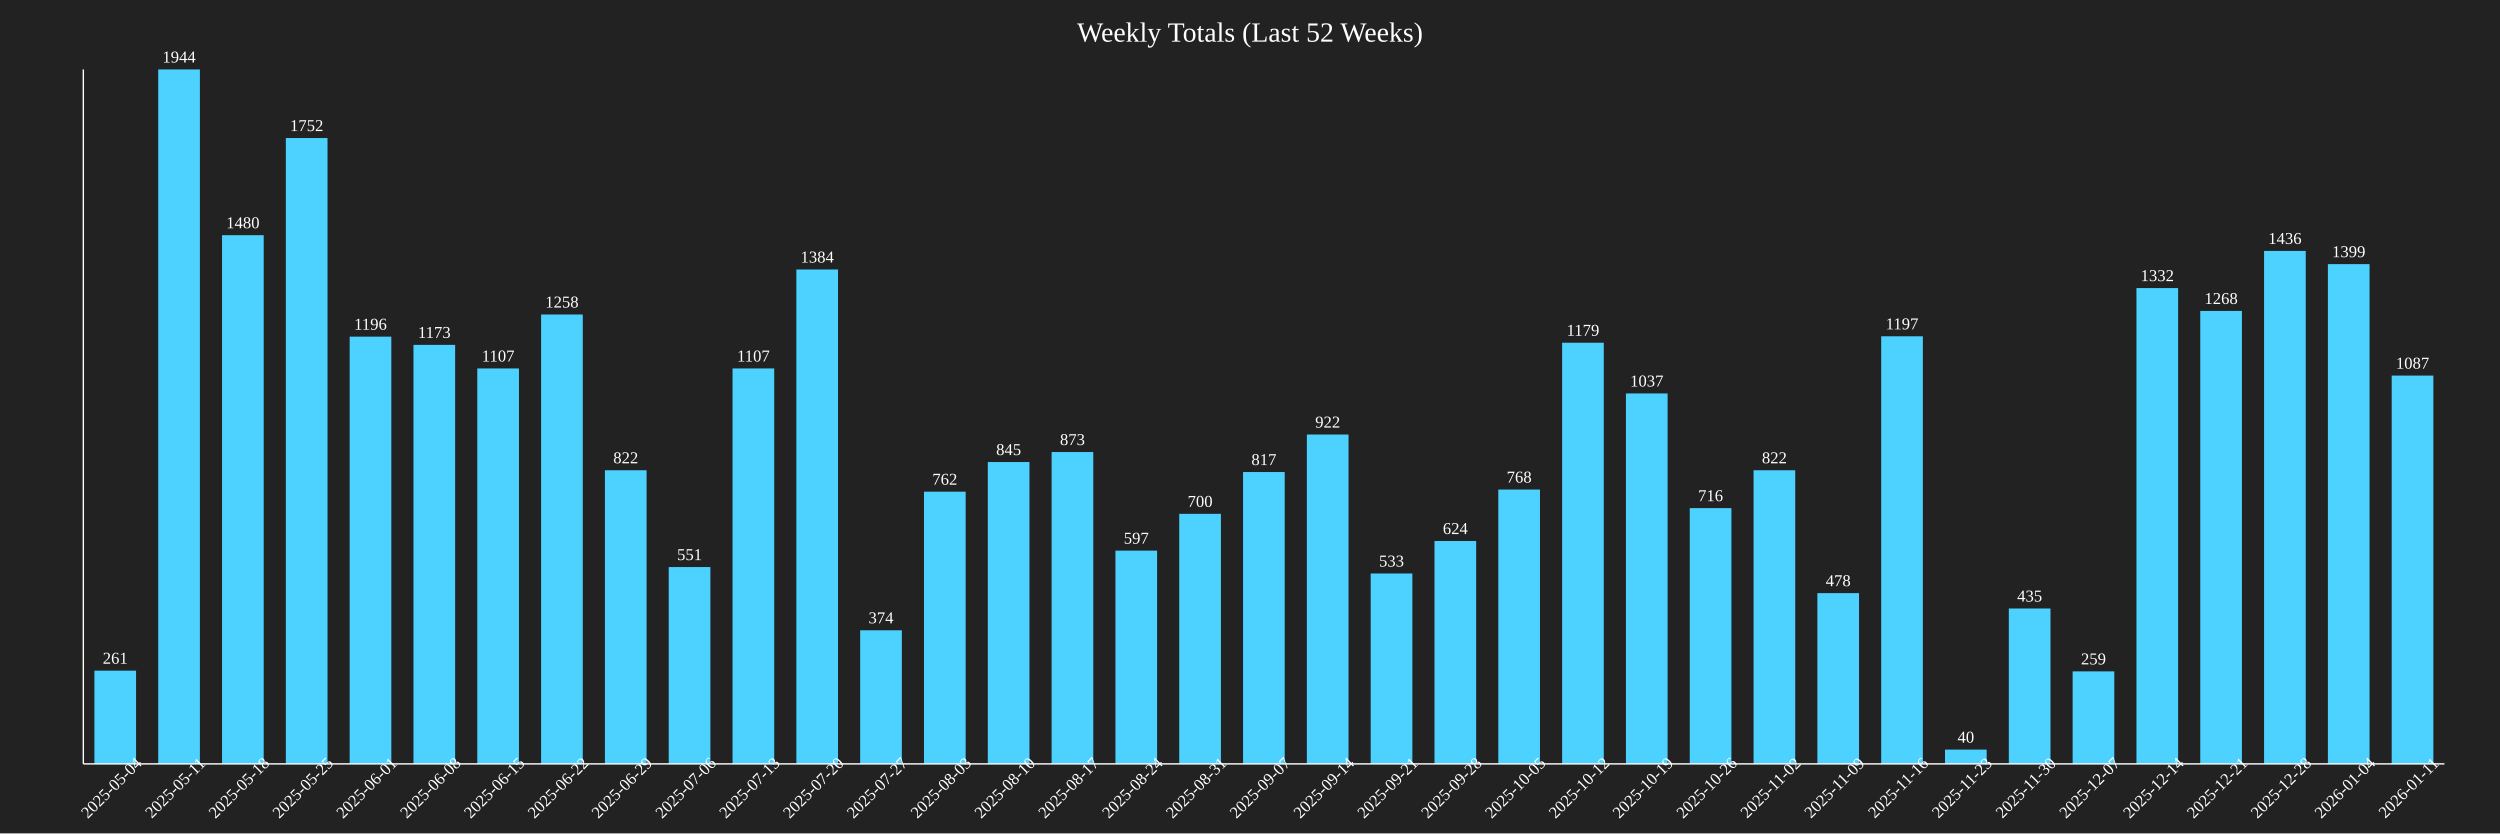
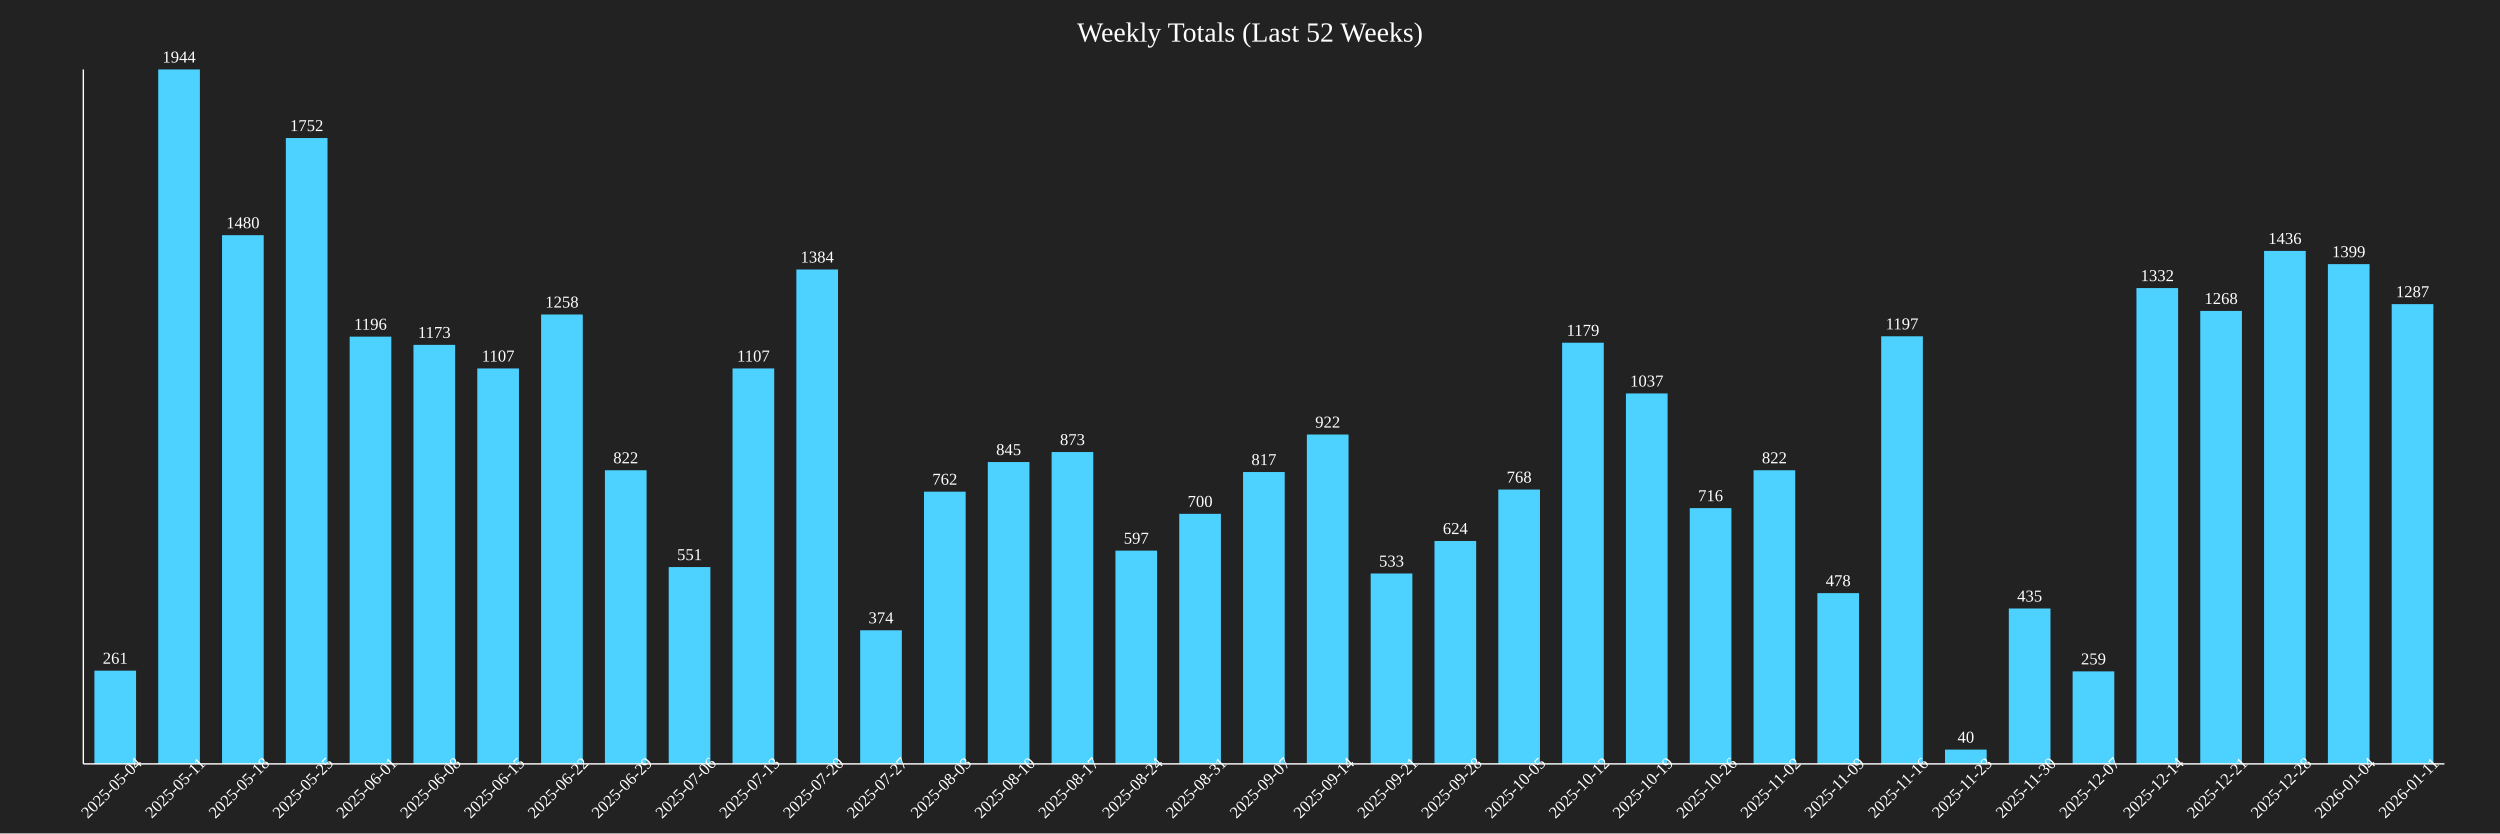
<svg xmlns="http://www.w3.org/2000/svg" baseProfile="full" height="600" version="1.1" width="1800">
  <defs />
  <rect fill="#222222" height="100%" width="100%" x="0" y="0" />
  <text fill="white" font-size="20" text-anchor="middle" x="900.0" y="30">Weekly Totals (Last 52 Weeks)</text>
  <rect fill="#4DD2FF" height="67.13" width="30" x="67.973" y="482.87" />
  <text fill="white" font-size="12" text-anchor="middle" x="82.973" y="477.87">261</text>
  <text fill="white" font-size="12" text-anchor="middle" transform="rotate(-45,82.97297,570)" x="82.973" y="570">2025-05-04</text>
  <rect fill="#4DD2FF" height="500.0" width="30" x="113.919" y="50.0" />
  <text fill="white" font-size="12" text-anchor="middle" x="128.919" y="45.0">1944</text>
  <text fill="white" font-size="12" text-anchor="middle" transform="rotate(-45,128.9189,570)" x="128.919" y="570">2025-05-11</text>
  <rect fill="#4DD2FF" height="380.658" width="30" x="159.865" y="169.342" />
  <text fill="white" font-size="12" text-anchor="middle" x="174.865" y="164.342">1480</text>
  <text fill="white" font-size="12" text-anchor="middle" transform="rotate(-45,174.8649,570)" x="174.865" y="570">2025-05-18</text>
  <rect fill="#4DD2FF" height="450.617" width="30" x="205.811" y="99.383" />
  <text fill="white" font-size="12" text-anchor="middle" x="220.811" y="94.383">1752</text>
  <text fill="white" font-size="12" text-anchor="middle" transform="rotate(-45,220.8108,570)" x="220.811" y="570">2025-05-25</text>
  <rect fill="#4DD2FF" height="307.613" width="30" x="251.757" y="242.387" />
  <text fill="white" font-size="12" text-anchor="middle" x="266.757" y="237.387">1196</text>
  <text fill="white" font-size="12" text-anchor="middle" transform="rotate(-45,266.7568,570)" x="266.757" y="570">2025-06-01</text>
  <rect fill="#4DD2FF" height="301.698" width="30" x="297.703" y="248.302" />
  <text fill="white" font-size="12" text-anchor="middle" x="312.703" y="243.302">1173</text>
  <text fill="white" font-size="12" text-anchor="middle" transform="rotate(-45,312.7027,570)" x="312.703" y="570">2025-06-08</text>
  <rect fill="#4DD2FF" height="284.722" width="30" x="343.649" y="265.278" />
  <text fill="white" font-size="12" text-anchor="middle" x="358.649" y="260.278">1107</text>
  <text fill="white" font-size="12" text-anchor="middle" transform="rotate(-45,358.6486,570)" x="358.649" y="570">2025-06-15</text>
  <rect fill="#4DD2FF" height="323.56" width="30" x="389.595" y="226.44" />
  <text fill="white" font-size="12" text-anchor="middle" x="404.595" y="221.44">1258</text>
  <text fill="white" font-size="12" text-anchor="middle" transform="rotate(-45,404.5946,570)" x="404.595" y="570">2025-06-22</text>
  <rect fill="#4DD2FF" height="211.42" width="30" x="435.541" y="338.58" />
  <text fill="white" font-size="12" text-anchor="middle" x="450.541" y="333.58">822</text>
  <text fill="white" font-size="12" text-anchor="middle" transform="rotate(-45,450.5405,570)" x="450.541" y="570">2025-06-29</text>
  <rect fill="#4DD2FF" height="141.718" width="30" x="481.486" y="408.282" />
  <text fill="white" font-size="12" text-anchor="middle" x="496.486" y="403.282">551</text>
  <text fill="white" font-size="12" text-anchor="middle" transform="rotate(-45,496.4865,570)" x="496.486" y="570">2025-07-06</text>
  <rect fill="#4DD2FF" height="284.722" width="30" x="527.432" y="265.278" />
  <text fill="white" font-size="12" text-anchor="middle" x="542.432" y="260.278">1107</text>
  <text fill="white" font-size="12" text-anchor="middle" transform="rotate(-45,542.4324,570)" x="542.432" y="570">2025-07-13</text>
  <rect fill="#4DD2FF" height="355.967" width="30" x="573.378" y="194.033" />
  <text fill="white" font-size="12" text-anchor="middle" x="588.378" y="189.033">1384</text>
  <text fill="white" font-size="12" text-anchor="middle" transform="rotate(-45,588.3784,570)" x="588.378" y="570">2025-07-20</text>
  <rect fill="#4DD2FF" height="96.193" width="30" x="619.324" y="453.807" />
  <text fill="white" font-size="12" text-anchor="middle" x="634.324" y="448.807">374</text>
  <text fill="white" font-size="12" text-anchor="middle" transform="rotate(-45,634.3243,570)" x="634.324" y="570">2025-07-27</text>
  <rect fill="#4DD2FF" height="195.988" width="30" x="665.27" y="354.012" />
  <text fill="white" font-size="12" text-anchor="middle" x="680.27" y="349.012">762</text>
  <text fill="white" font-size="12" text-anchor="middle" transform="rotate(-45,680.2703,570)" x="680.27" y="570">2025-08-03</text>
  <rect fill="#4DD2FF" height="217.335" width="30" x="711.216" y="332.665" />
  <text fill="white" font-size="12" text-anchor="middle" x="726.216" y="327.665">845</text>
  <text fill="white" font-size="12" text-anchor="middle" transform="rotate(-45,726.2162,570)" x="726.216" y="570">2025-08-10</text>
  <rect fill="#4DD2FF" height="224.537" width="30" x="757.162" y="325.463" />
  <text fill="white" font-size="12" text-anchor="middle" x="772.162" y="320.463">873</text>
  <text fill="white" font-size="12" text-anchor="middle" transform="rotate(-45,772.1622,570)" x="772.162" y="570">2025-08-17</text>
  <rect fill="#4DD2FF" height="153.549" width="30" x="803.108" y="396.451" />
  <text fill="white" font-size="12" text-anchor="middle" x="818.108" y="391.451">597</text>
  <text fill="white" font-size="12" text-anchor="middle" transform="rotate(-45,818.1081,570)" x="818.108" y="570">2025-08-24</text>
  <rect fill="#4DD2FF" height="180.041" width="30" x="849.054" y="369.959" />
  <text fill="white" font-size="12" text-anchor="middle" x="864.054" y="364.959">700</text>
  <text fill="white" font-size="12" text-anchor="middle" transform="rotate(-45,864.0541,570)" x="864.054" y="570">2025-08-31</text>
  <rect fill="#4DD2FF" height="210.134" width="30" x="895.0" y="339.866" />
  <text fill="white" font-size="12" text-anchor="middle" x="910.0" y="334.866">817</text>
  <text fill="white" font-size="12" text-anchor="middle" transform="rotate(-45,910.0,570)" x="910.0" y="570">2025-09-07</text>
  <rect fill="#4DD2FF" height="237.14" width="30" x="940.946" y="312.86" />
  <text fill="white" font-size="12" text-anchor="middle" x="955.946" y="307.86">922</text>
  <text fill="white" font-size="12" text-anchor="middle" transform="rotate(-45,955.9459,570)" x="955.946" y="570">2025-09-14</text>
  <rect fill="#4DD2FF" height="137.088" width="30" x="986.892" y="412.912" />
  <text fill="white" font-size="12" text-anchor="middle" x="1001.892" y="407.912">533</text>
  <text fill="white" font-size="12" text-anchor="middle" transform="rotate(-45,1001.892,570)" x="1001.892" y="570">2025-09-21</text>
  <rect fill="#4DD2FF" height="160.494" width="30" x="1032.838" y="389.506" />
  <text fill="white" font-size="12" text-anchor="middle" x="1047.838" y="384.506">624</text>
  <text fill="white" font-size="12" text-anchor="middle" transform="rotate(-45,1047.838,570)" x="1047.838" y="570">2025-09-28</text>
  <rect fill="#4DD2FF" height="197.531" width="30" x="1078.784" y="352.469" />
  <text fill="white" font-size="12" text-anchor="middle" x="1093.784" y="347.469">768</text>
  <text fill="white" font-size="12" text-anchor="middle" transform="rotate(-45,1093.784,570)" x="1093.784" y="570">2025-10-05</text>
  <rect fill="#4DD2FF" height="303.241" width="30" x="1124.73" y="246.759" />
  <text fill="white" font-size="12" text-anchor="middle" x="1139.73" y="241.759">1179</text>
  <text fill="white" font-size="12" text-anchor="middle" transform="rotate(-45,1139.73,570)" x="1139.73" y="570">2025-10-12</text>
  <rect fill="#4DD2FF" height="266.718" width="30" x="1170.676" y="283.282" />
  <text fill="white" font-size="12" text-anchor="middle" x="1185.676" y="278.282">1037</text>
  <text fill="white" font-size="12" text-anchor="middle" transform="rotate(-45,1185.676,570)" x="1185.676" y="570">2025-10-19</text>
  <rect fill="#4DD2FF" height="184.156" width="30" x="1216.622" y="365.844" />
  <text fill="white" font-size="12" text-anchor="middle" x="1231.622" y="360.844">716</text>
  <text fill="white" font-size="12" text-anchor="middle" transform="rotate(-45,1231.622,570)" x="1231.622" y="570">2025-10-26</text>
  <rect fill="#4DD2FF" height="211.42" width="30" x="1262.568" y="338.58" />
  <text fill="white" font-size="12" text-anchor="middle" x="1277.568" y="333.58">822</text>
  <text fill="white" font-size="12" text-anchor="middle" transform="rotate(-45,1277.568,570)" x="1277.568" y="570">2025-11-02</text>
  <rect fill="#4DD2FF" height="122.942" width="30" x="1308.514" y="427.058" />
  <text fill="white" font-size="12" text-anchor="middle" x="1323.514" y="422.058">478</text>
  <text fill="white" font-size="12" text-anchor="middle" transform="rotate(-45,1323.514,570)" x="1323.514" y="570">2025-11-09</text>
  <rect fill="#4DD2FF" height="307.87" width="30" x="1354.459" y="242.13" />
  <text fill="white" font-size="12" text-anchor="middle" x="1369.459" y="237.13">1197</text>
  <text fill="white" font-size="12" text-anchor="middle" transform="rotate(-45,1369.459,570)" x="1369.459" y="570">2025-11-16</text>
  <rect fill="#4DD2FF" height="10.288" width="30" x="1400.405" y="539.712" />
  <text fill="white" font-size="12" text-anchor="middle" x="1415.405" y="534.712">40</text>
  <text fill="white" font-size="12" text-anchor="middle" transform="rotate(-45,1415.405,570)" x="1415.405" y="570">2025-11-23</text>
  <rect fill="#4DD2FF" height="111.883" width="30" x="1446.351" y="438.117" />
  <text fill="white" font-size="12" text-anchor="middle" x="1461.351" y="433.117">435</text>
  <text fill="white" font-size="12" text-anchor="middle" transform="rotate(-45,1461.351,570)" x="1461.351" y="570">2025-11-30</text>
  <rect fill="#4DD2FF" height="66.615" width="30" x="1492.297" y="483.385" />
  <text fill="white" font-size="12" text-anchor="middle" x="1507.297" y="478.385">259</text>
  <text fill="white" font-size="12" text-anchor="middle" transform="rotate(-45,1507.297,570)" x="1507.297" y="570">2025-12-07</text>
  <rect fill="#4DD2FF" height="342.593" width="30" x="1538.243" y="207.407" />
  <text fill="white" font-size="12" text-anchor="middle" x="1553.243" y="202.407">1332</text>
  <text fill="white" font-size="12" text-anchor="middle" transform="rotate(-45,1553.243,570)" x="1553.243" y="570">2025-12-14</text>
  <rect fill="#4DD2FF" height="326.132" width="30" x="1584.189" y="223.868" />
  <text fill="white" font-size="12" text-anchor="middle" x="1599.189" y="218.868">1268</text>
  <text fill="white" font-size="12" text-anchor="middle" transform="rotate(-45,1599.189,570)" x="1599.189" y="570">2025-12-21</text>
  <rect fill="#4DD2FF" height="369.342" width="30" x="1630.135" y="180.658" />
  <text fill="white" font-size="12" text-anchor="middle" x="1645.135" y="175.658">1436</text>
  <text fill="white" font-size="12" text-anchor="middle" transform="rotate(-45,1645.135,570)" x="1645.135" y="570">2025-12-28</text>
  <rect fill="#4DD2FF" height="359.825" width="30" x="1676.081" y="190.175" />
  <text fill="white" font-size="12" text-anchor="middle" x="1691.081" y="185.175">1399</text>
  <text fill="white" font-size="12" text-anchor="middle" transform="rotate(-45,1691.081,570)" x="1691.081" y="570">2026-01-04</text>
-   <rect fill="#4DD2FF" height="279.578" width="30" x="1722.027" y="270.422" />
-   <text fill="white" font-size="12" text-anchor="middle" x="1737.027" y="265.422">1087</text>
+   <rect fill="#4DD2FF" height="331.019" width="30" x="1722.027" y="218.981" />
+   <text fill="white" font-size="12" text-anchor="middle" x="1737.027" y="213.981">1287</text>
  <text fill="white" font-size="12" text-anchor="middle" transform="rotate(-45,1737.027,570)" x="1737.027" y="570">2026-01-11</text>
  <line stroke="white" x1="60" x2="60" y1="50" y2="550" />
  <line stroke="white" x1="60" x2="1760" y1="550" y2="550" />
</svg>
